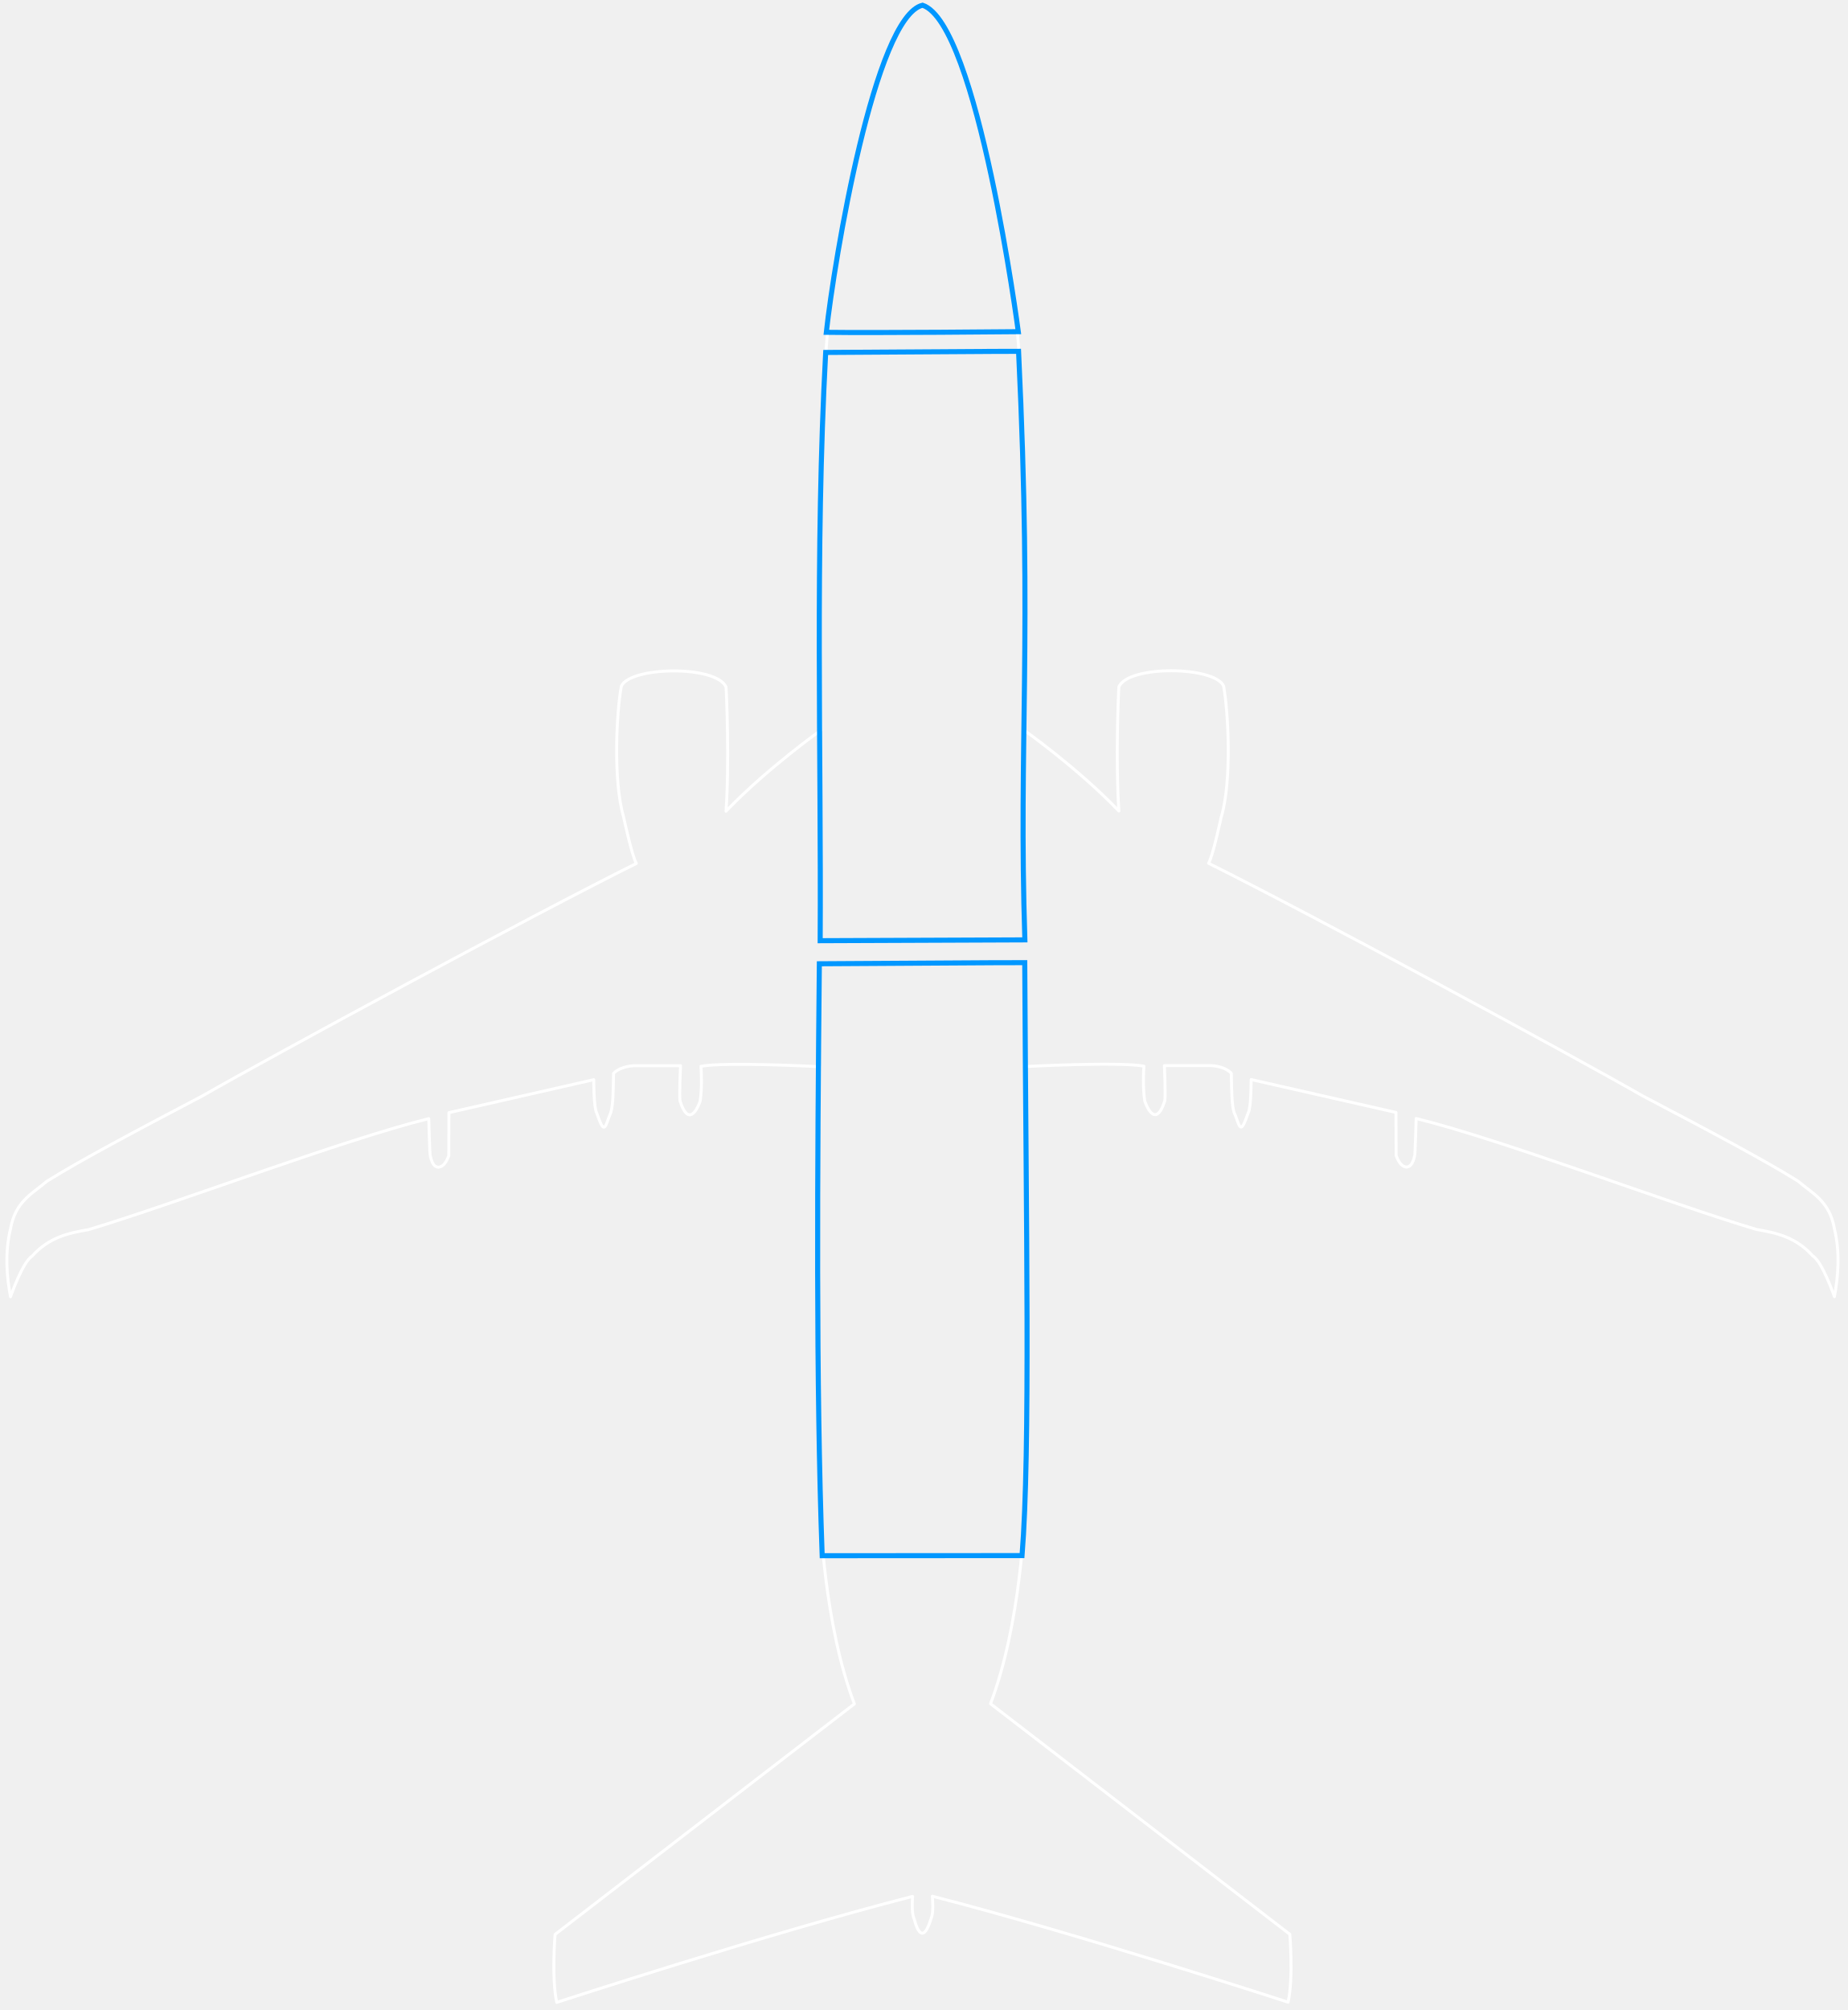
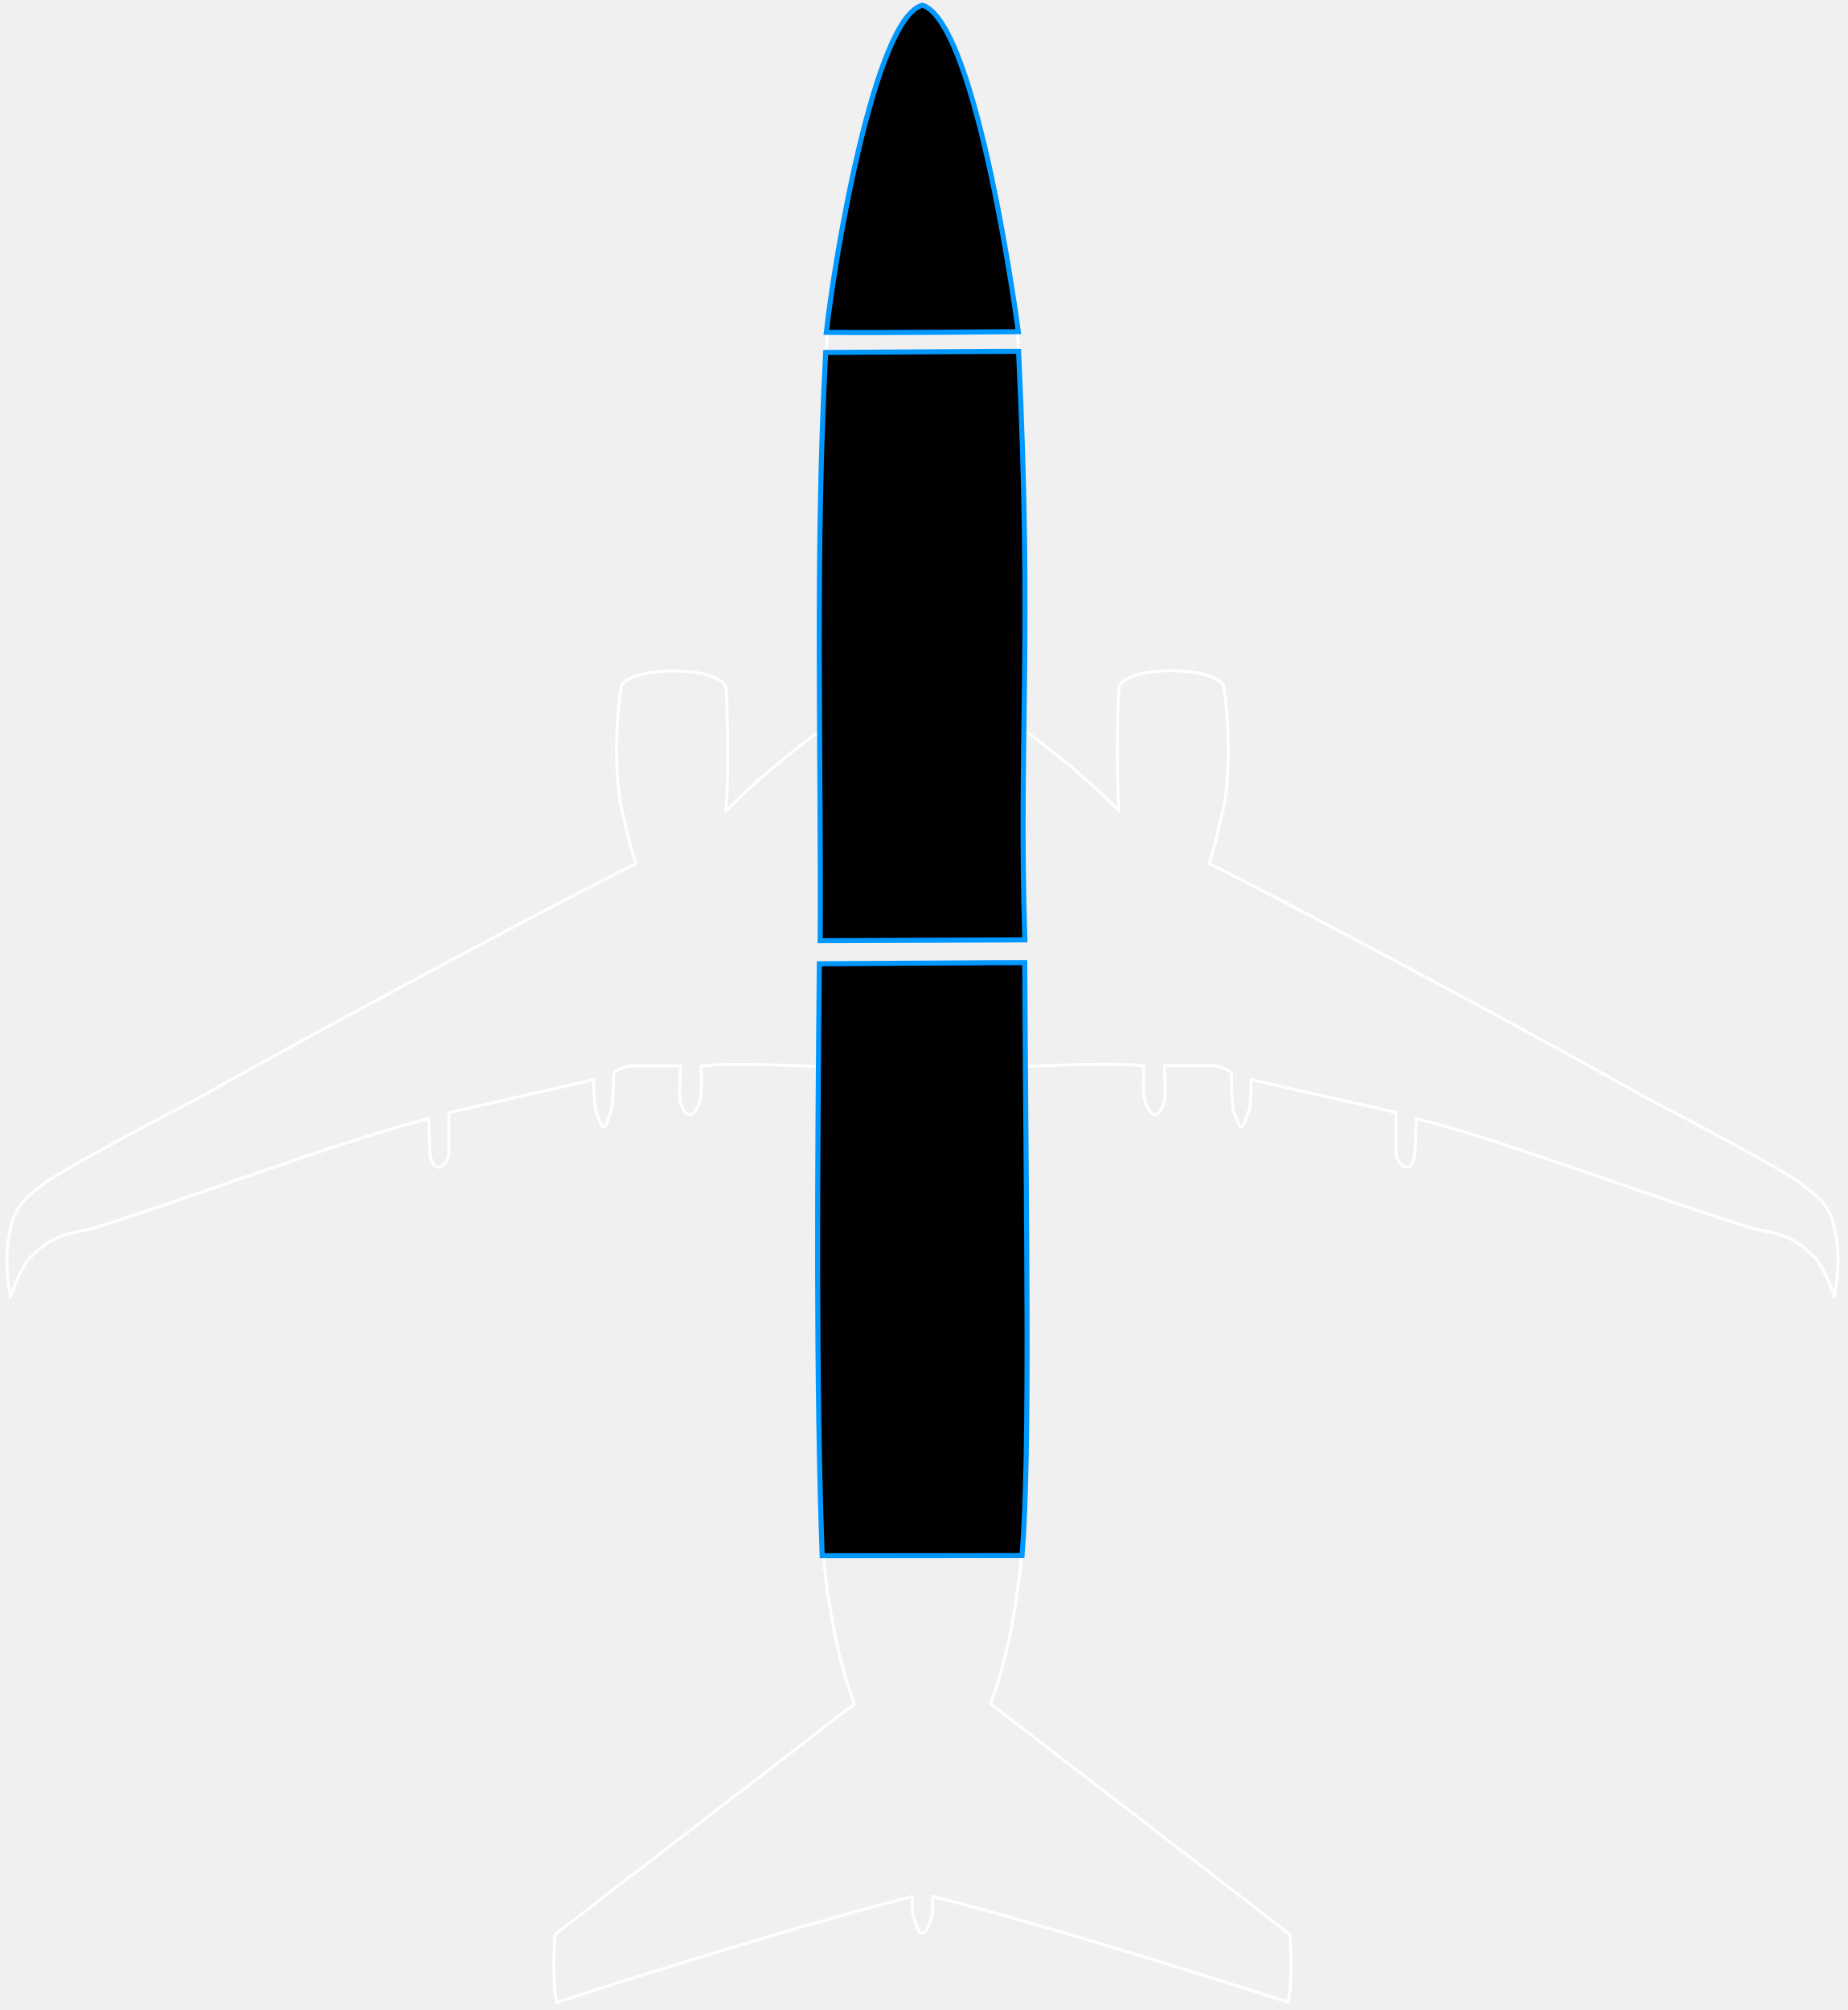
<svg xmlns="http://www.w3.org/2000/svg" width="778.811" height="847.164" viewBox="0 0 206.06 224.146" version="1.1" id="svg5">
  <defs id="defs2" />
  <g id="layer1" style="display:inline" transform="translate(0.4504648,0.4458526)">
    <path id="kopie Bez názvu" fill="none" stroke="#000000" stroke-width="2.097" d="m 102.429,0.151 c 0,0 -4.645,-1.147 -9.549,28.781 -2.692,12.035 -1.753,52.044 -1.753,52.044 0,0 -5.873,4.157 -10.452,8.884 -0.059,0.059 -0.111,0.111 -0.148,0.163 0.385,-5.34 0.059,-13.277 0,-13.862 -1.087,-2.434 -10.622,-2.308 -11.672,-0.096 -0.533,2.796 -0.939,10.444 0.229,14.52 0,0.022 0.022,0.081 0.022,0.081 0,0 0.902,4.246 1.42,5.178 -11.835,5.888 -40.453,21.369 -48.449,25.948 -7.67,4.024 -13.64,7.212 -17.198,9.431 0,0 -0.037,0.022 -0.104,0.059 -1.516,1.331 -3.513,2.189 -4.053,5.303 -0.651,2.685 -0.422,5.363 0,7.582 0,0 1.339,-3.883 2.404,-4.527 1.894,-2.13 4.113,-2.589 6.287,-2.959 9.749,-2.914 28.293,-10 37.96,-12.382 0,0 0.104,4.076 0.17,4.164 0.222,0.954 0.503,1.22 0.91,1.257 0.37,-0.052 0.747,-0.244 1.154,-1.28 0,-0.089 0.015,-4.808 0.015,-4.808 0,0 16.155,-3.676 16.155,-3.676 0,0 -0.015,3.107 0.325,3.706 0.791,2.293 0.888,1.812 1.376,0.451 0.022,-0.059 0.17,-0.422 0.192,-0.481 0.259,-0.777 0.288,-2.441 0.311,-4.372 0,0 0.599,-0.754 2.219,-0.858 0,0 5.252,0 5.252,0 0,0 -0.148,3.255 -0.052,3.935 1.117,3.447 2.241,0.015 2.241,0.015 0.244,-1.494 0.118,-3.499 0.096,-3.891 2.796,-0.51 13.225,0.044 13.225,0.044 0,0 -0.51,38.744 0.089,49.884 0,0.096 0.37,12.205 3.795,21.177 0,0 -33.382,25.704 -33.382,25.704 0,0 -0.414,4.852 0.185,7.582 0,0 23.67,-7.722 39.691,-11.82 0,0 -0.163,1.834 0.163,2.478 0.969,3.654 1.871,0.007 1.901,-0.03 0.325,-0.644 0.133,-2.471 0.133,-2.471 16.014,4.105 39.684,11.82 39.684,11.82 0.607,-2.722 0.192,-7.574 0.192,-7.574 0,0 -33.382,-25.711 -33.382,-25.711 3.425,-8.965 3.795,-21.081 3.795,-21.17 0.599,-11.14 0.089,-49.884 0.089,-49.884 0,0 10.422,-0.555 13.225,-0.044 -0.03,0.392 -0.148,2.389 0.096,3.891 0,0 1.117,3.432 2.234,-0.022 0.104,-0.673 -0.044,-3.928 -0.044,-3.928 0,0 5.252,0 5.252,0 1.62,0.104 2.212,0.858 2.212,0.858 0.022,1.931 0.059,3.595 0.311,4.364 0.022,0.067 0.178,0.429 0.2,0.488 0.488,1.361 0.577,1.842 1.376,-0.451 0.333,-0.599 0.325,-3.706 0.325,-3.706 0,0 16.155,3.669 16.155,3.669 0,0 0.015,4.719 0.015,4.815 0.407,1.036 0.784,1.228 1.154,1.28 0.399,-0.037 0.688,-0.303 0.91,-1.257 0.059,-0.089 0.17,-4.164 0.17,-4.164 9.668,2.374 28.204,9.468 37.96,12.375 2.175,0.37 4.394,0.836 6.287,2.959 1.065,0.651 2.404,4.534 2.404,4.534 0.414,-2.219 0.651,-4.904 0,-7.582 -0.54,-3.121 -2.545,-3.979 -4.061,-5.304 -0.067,-0.037 -0.096,-0.059 -0.096,-0.059 -3.565,-2.219 -9.527,-5.407 -17.205,-9.431 -7.996,-4.579 -36.614,-20.06 -48.442,-25.955 0.518,-0.925 1.413,-5.178 1.413,-5.178 0,0 0.03,-0.052 0.03,-0.074 1.169,-4.076 0.754,-11.724 0.229,-14.527 -1.05,-2.204 -10.585,-2.33 -11.672,0.096 -0.059,0.592 -0.385,8.529 0,13.862 -0.044,-0.044 -0.089,-0.096 -0.148,-0.155 -4.579,-4.734 -10.459,-8.884 -10.459,-8.884 0,0 0.947,-40.009 -1.746,-52.051 C 107.089,-1.01 102.451,0.136 102.451,0.136 M 210.688,55.449" style="opacity:1;fill:none;fill-opacity:0;stroke:#ffffff;stroke-width:0.329;stroke-linejoin:round;stroke-miterlimit:4;stroke-dasharray:none;stroke-dashoffset:6.29;stroke-opacity:1" />
  </g>
  <g id="layer3" transform="translate(0.4504648,0.4458526)">
-     <path style="fill:none;stroke:#0097ff;stroke-width:0.565;stroke-linecap:butt;stroke-linejoin:miter;stroke-miterlimit:4;stroke-dasharray:none;stroke-opacity:1" d="M 91.717,36.614 C 92.601,28.497 97.132,1.409 102.451,0.136 108.609,2.161 113.13,36.541 113.13,36.541 c 0,0 -16.085,0.151 -21.413,0.073 z" id="path1113" />
+     <path style="fill:#000000;stroke:#0097ff;stroke-width:0.565;stroke-linecap:butt;stroke-linejoin:miter;stroke-miterlimit:4;stroke-dasharray:none;stroke-opacity:1;fill-opacity:1" d="M 91.717,36.614 C 92.601,28.497 97.132,1.409 102.451,0.136 108.609,2.161 113.13,36.541 113.13,36.541 c 0,0 -16.085,0.151 -21.413,0.073 z" id="path1113" />
  </g>
  <g id="layer4" transform="translate(0.4504648,0.4458526)">
-     <path style="fill:none;stroke:#0097ff;stroke-width:0.565;stroke-linecap:butt;stroke-linejoin:miter;stroke-miterlimit:4;stroke-dasharray:none;stroke-opacity:1" d="M 91.644,38.858 C 113.201,38.712 112.806,38.733 113.16,38.733 c 1.548,32.446 -0.014,43.491 0.702,65.632 l -22.831,0.091 c 0.123,-21.015 -0.592,-43.09 0.613,-65.598 z" id="path2308" />
+     <path style="fill:#000000;stroke:#0097ff;stroke-width:0.565;stroke-linecap:butt;stroke-linejoin:miter;stroke-miterlimit:4;stroke-dasharray:none;stroke-opacity:1;fill-opacity:1" d="M 91.644,38.858 C 113.201,38.712 112.806,38.733 113.16,38.733 c 1.548,32.446 -0.014,43.491 0.702,65.632 l -22.831,0.091 c 0.123,-21.015 -0.592,-43.09 0.613,-65.598 z" id="path2308" />
  </g>
  <g id="layer5" transform="translate(0.4504648,0.4458526)">
-     <path style="fill:none;stroke:#0097ff;stroke-width:0.565;stroke-linecap:butt;stroke-linejoin:miter;stroke-miterlimit:4;stroke-dasharray:none;stroke-opacity:1" d="m 90.938,107.029 c 21.557,-0.146 22.911,-0.125 22.911,-0.125 0.146,29.256 0.638,54.452 -0.302,66.123 l -22.292,0.014 C 90.552,153.886 90.715,129.796 90.938,107.029 Z" id="path2308-0" />
+     <path style="fill:#000000;stroke:#0097ff;stroke-width:0.565;stroke-linecap:butt;stroke-linejoin:miter;stroke-miterlimit:4;stroke-dasharray:none;stroke-opacity:1;fill-opacity:1" d="m 90.938,107.029 c 21.557,-0.146 22.911,-0.125 22.911,-0.125 0.146,29.256 0.638,54.452 -0.302,66.123 l -22.292,0.014 C 90.552,153.886 90.715,129.796 90.938,107.029 Z" id="path2308-0" />
  </g>
</svg>
